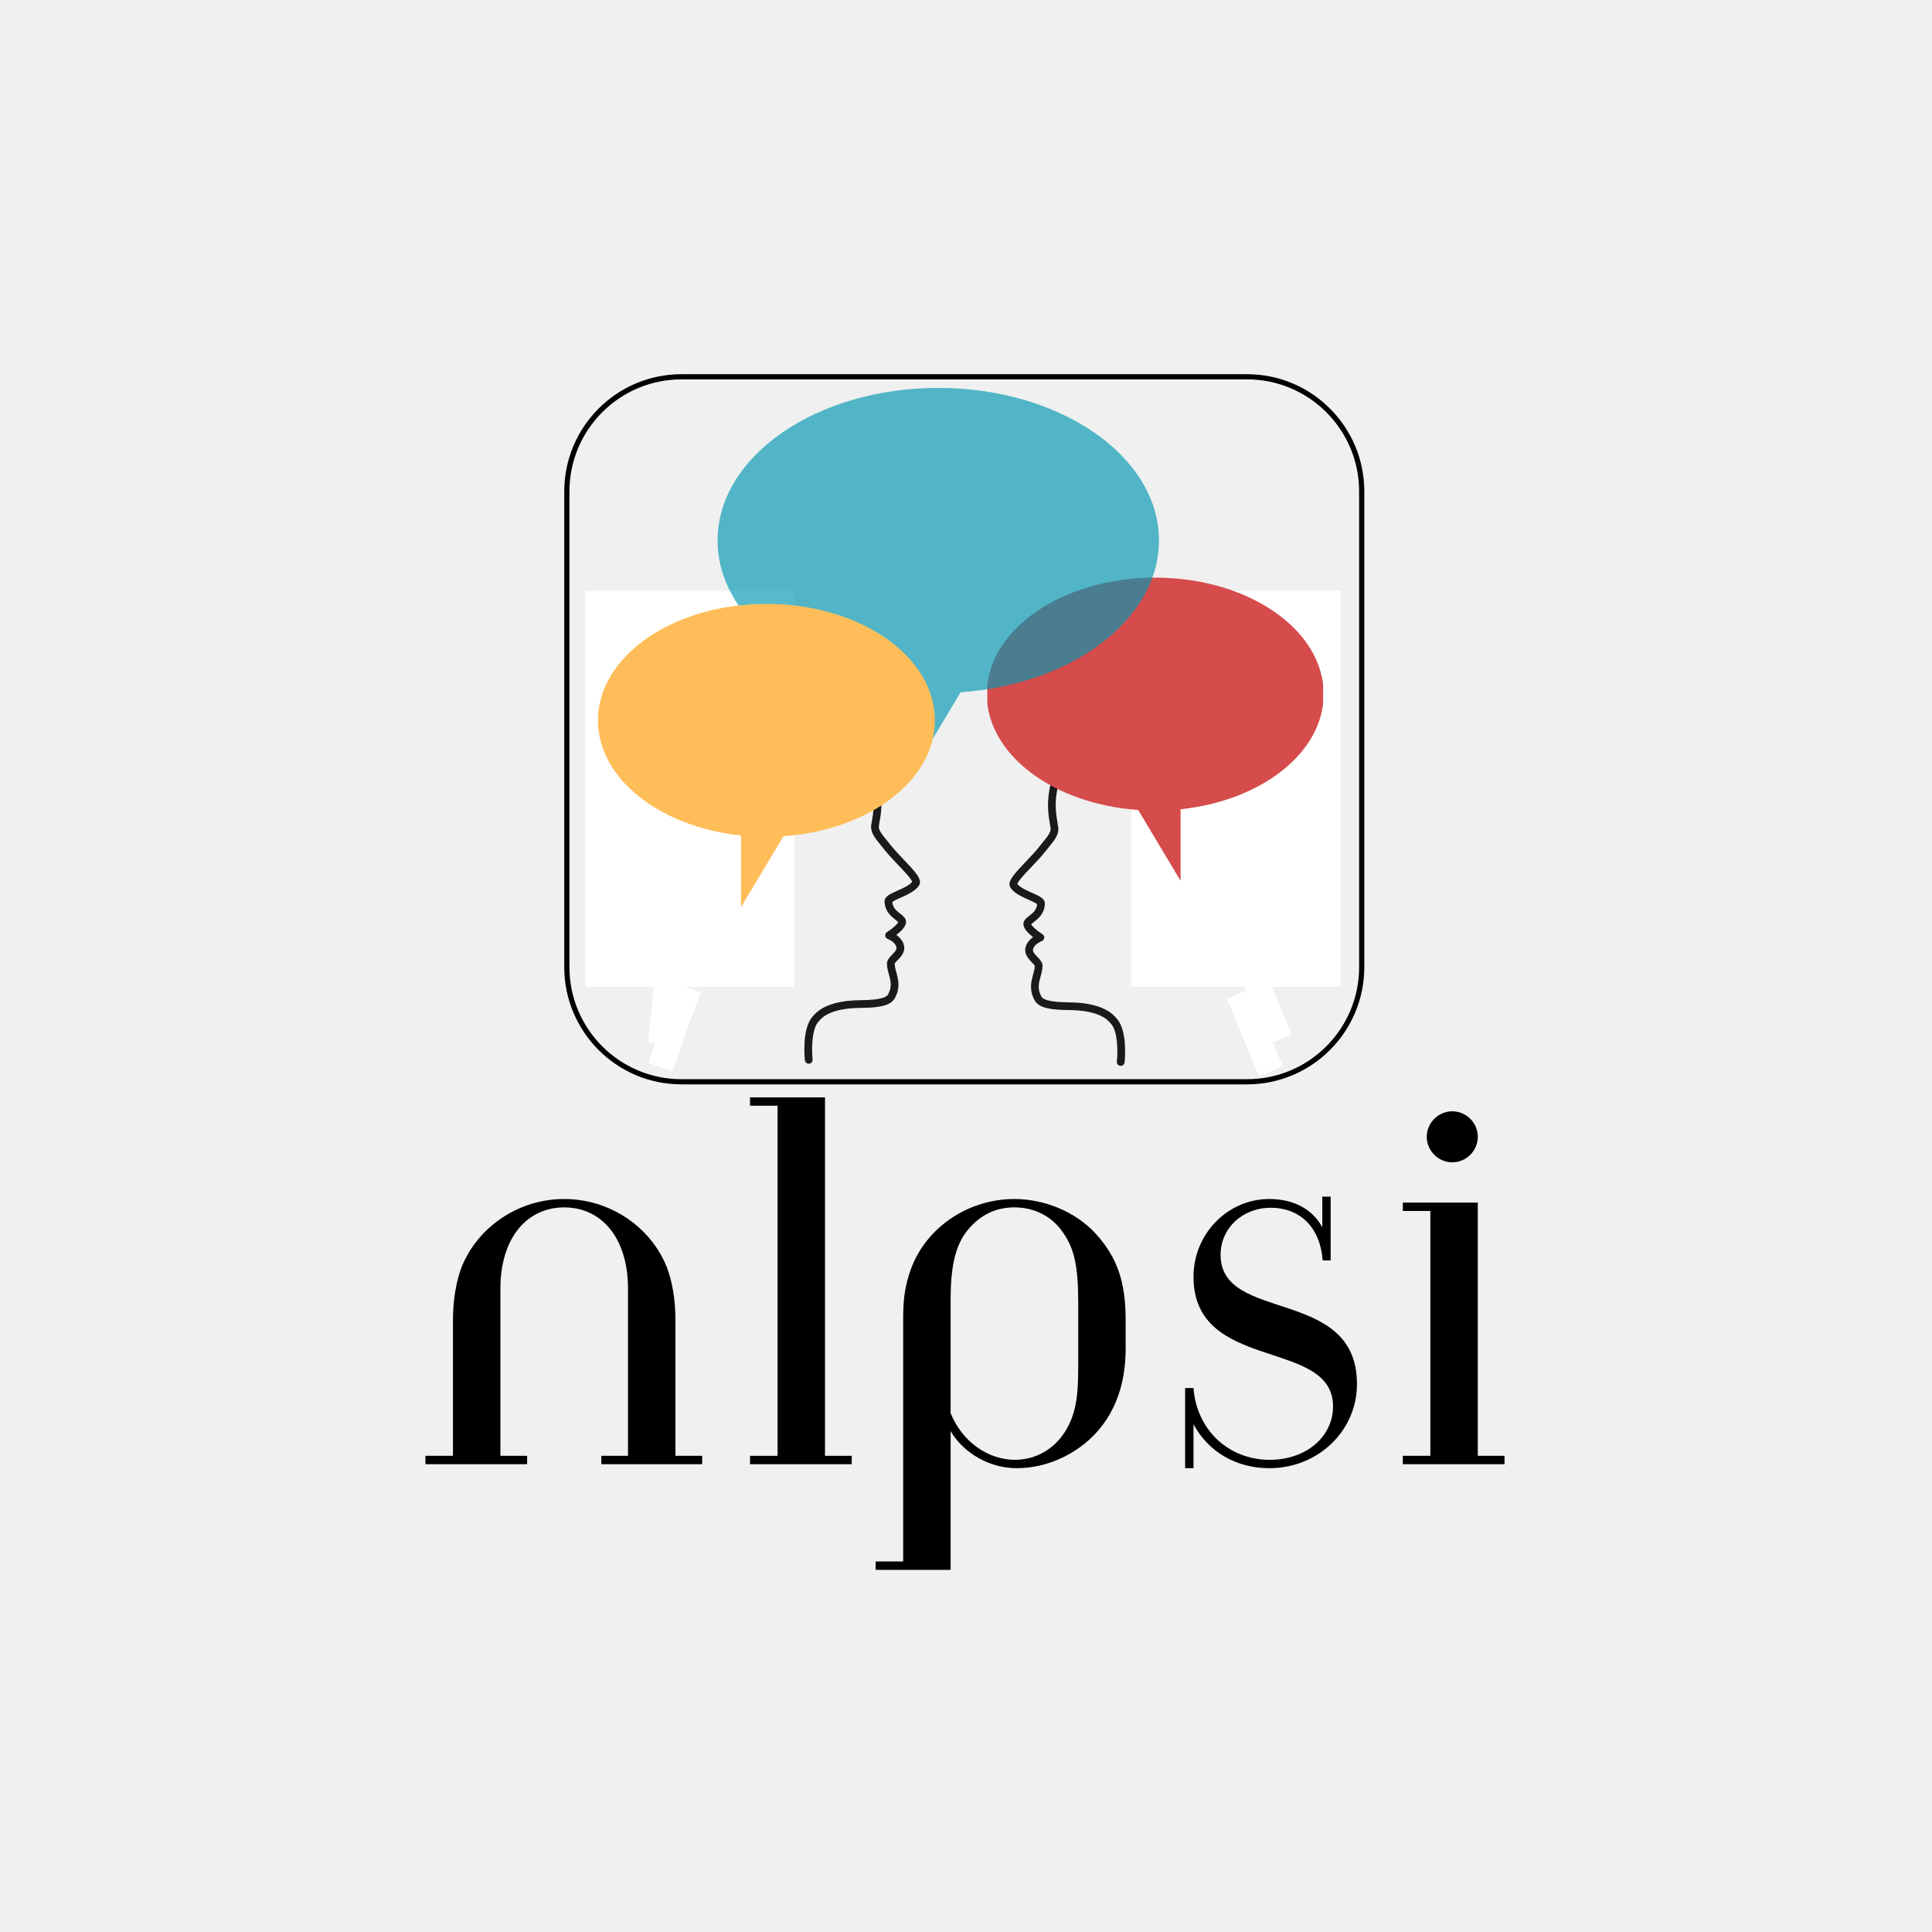
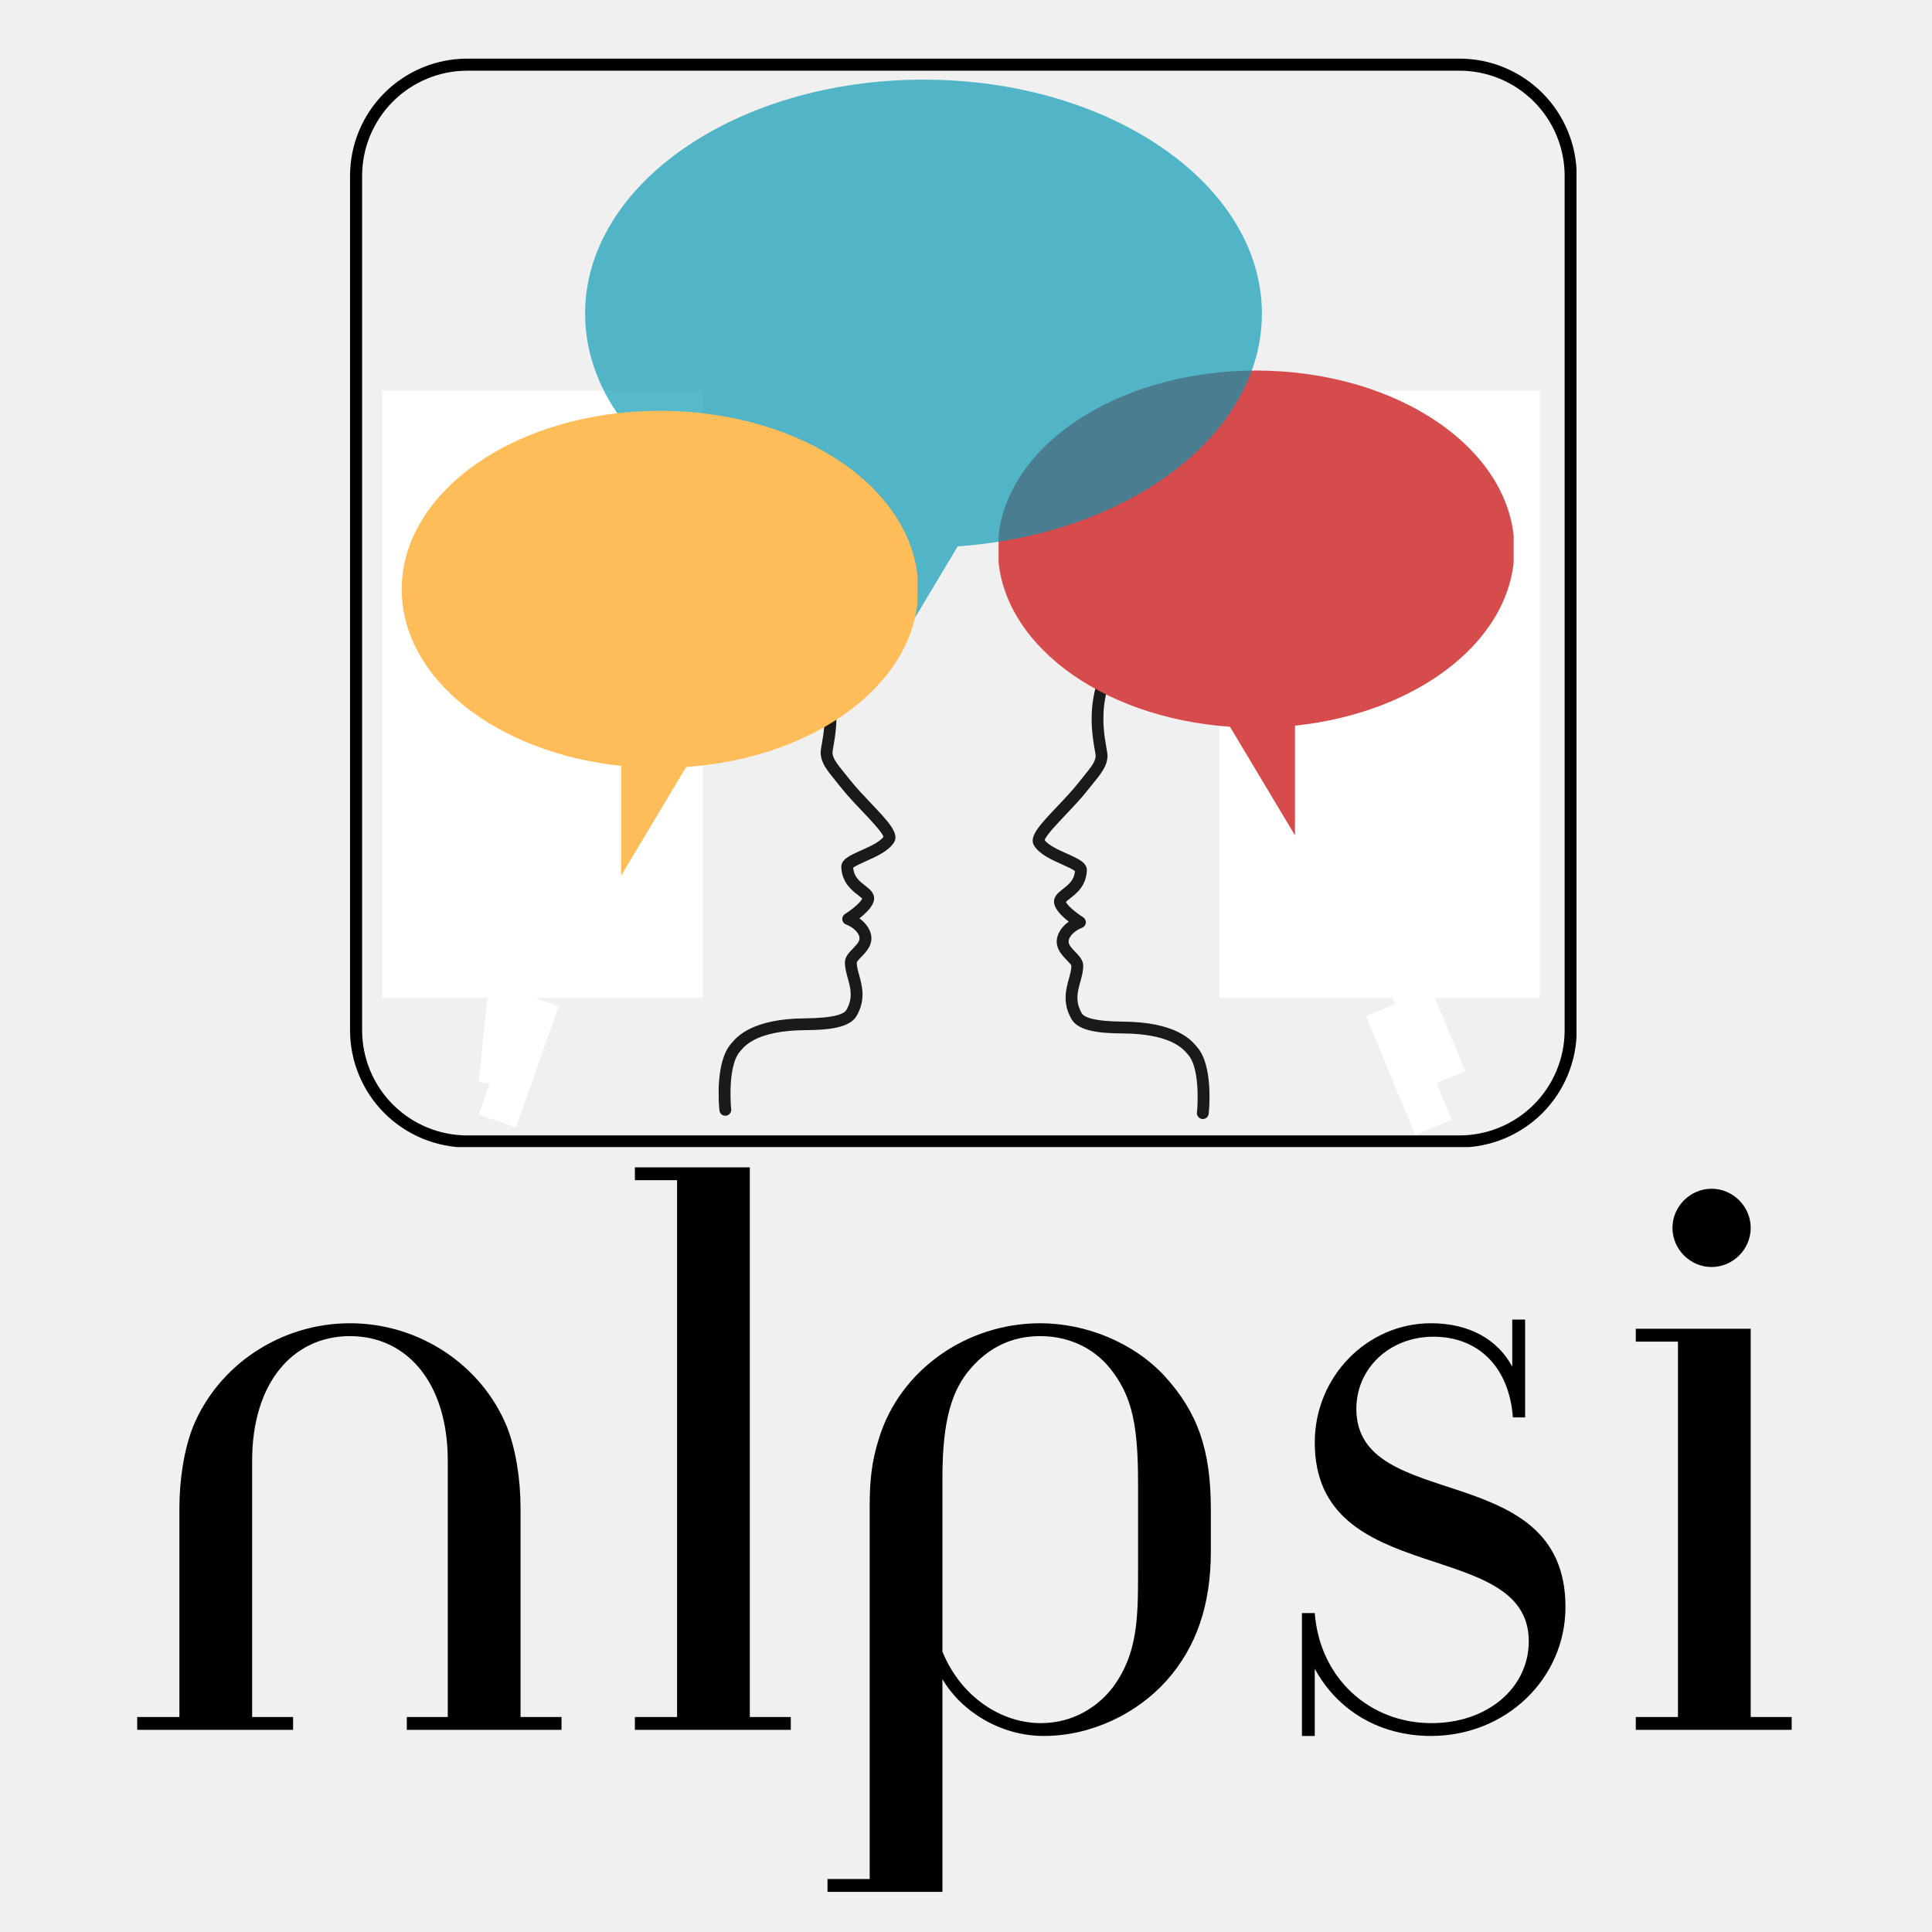
<svg xmlns="http://www.w3.org/2000/svg" width="1120" zoomAndPan="magnify" viewBox="0 0 840 840" height="1120" preserveAspectRatio="xMidYMid meet" version="1.0">
  <defs>
-     <filter x="0%" y="0%" width="100%" height="100%" id="1d38826dc9">
+     <filter x="0%" y="0%" width="100%" height="100%" id="c5ec8012ff">
      <feColorMatrix values="0 0 0 0 1 0 0 0 0 1 0 0 0 0 1 0 0 0 1 0" color-interpolation-filters="sRGB" />
    </filter>
    <g />
-     <clipPath id="65dff70776">
-       <path d="M 245.328 162.695 L 593.223 162.695 L 593.223 471.691 L 245.328 471.691 Z M 245.328 162.695 " clip-rule="nonzero" />
+     <clipPath id="e4f3bab6fb">
+       <path d="M 152.191 25.484 L 685.438 25.484 L 685.438 498.734 L 152.191 498.734 Z M 152.191 25.484 " clip-rule="nonzero" />
    </clipPath>
-     <clipPath id="70939a9cd3">
-       <path d="M 296.328 162.695 L 542.176 162.695 C 570.344 162.695 593.176 185.527 593.176 213.691 L 593.176 420.469 C 593.176 448.633 570.344 471.469 542.176 471.469 L 296.328 471.469 C 268.16 471.469 245.328 448.633 245.328 420.469 L 245.328 213.691 C 245.328 185.527 268.16 162.695 296.328 162.695 Z M 296.328 162.695 " clip-rule="nonzero" />
+     <clipPath id="4b153359c8">
+       <path d="M 203.191 25.484 L 634.527 25.484 C 648.055 25.484 661.023 30.859 670.59 40.422 C 680.152 49.988 685.527 62.961 685.527 76.484 L 685.527 447.914 C 685.527 461.438 680.152 474.41 670.59 483.973 C 661.023 493.539 648.055 498.91 634.527 498.91 L 203.191 498.91 C 189.664 498.91 176.691 493.539 167.129 483.973 C 157.562 474.41 152.191 461.438 152.191 447.914 L 152.191 76.484 C 152.191 62.961 157.562 49.988 167.129 40.422 C 176.691 30.859 189.664 25.484 203.191 25.484 Z M 203.191 25.484 " clip-rule="nonzero" />
    </clipPath>
-     <clipPath id="7038dad587">
-       <path d="M 438.906 304.414 L 578.965 304.414 L 578.965 463.414 L 438.906 463.414 Z M 438.906 304.414 " clip-rule="nonzero" />
+     <clipPath id="573318b25b">
+       <path d="M 448.992 242.777 L 663.188 242.777 L 663.188 486.527 L 448.992 486.527 Z M 448.992 242.777 " clip-rule="nonzero" />
    </clipPath>
-     <clipPath id="e3201867f5">
-       <path d="M 491.836 256.836 L 582.727 256.836 L 582.727 429.18 L 491.836 429.18 Z M 491.836 256.836 " clip-rule="nonzero" />
+     <clipPath id="8bff3adc72">
+       <path d="M 530.148 169.832 L 669.5 169.832 L 669.5 434 L 530.148 434 Z M 530.148 169.832 " clip-rule="nonzero" />
    </clipPath>
-     <clipPath id="5f0c047d2b">
-       <path d="M 259.988 303.48 L 399.992 303.48 L 399.992 462.48 L 259.988 462.48 Z M 259.988 303.48 " clip-rule="nonzero" />
+     <clipPath id="d1cba7a721">
+       <path d="M 175.137 241.348 L 389.168 241.348 L 389.168 485.098 L 175.137 485.098 Z M 175.137 241.348 " clip-rule="nonzero" />
    </clipPath>
-     <clipPath id="60d8c99ce5">
-       <path d="M 429.258 251.078 L 575.285 251.078 L 575.285 383 L 429.258 383 Z M 429.258 251.078 " clip-rule="nonzero" />
+     <clipPath id="14988b2b7d">
+       <path d="M 434.172 161.004 L 658.105 161.004 L 658.105 363.504 L 434.172 363.504 Z M 434.172 161.004 " clip-rule="nonzero" />
    </clipPath>
-     <clipPath id="66c4516086">
-       <path d="M 254.477 256.836 L 345.363 256.836 L 345.363 429.18 L 254.477 429.18 Z M 254.477 256.836 " clip-rule="nonzero" />
+     <clipPath id="8f0d9afab8">
+       <path d="M 166.215 169.832 L 305.57 169.832 L 305.57 434 L 166.215 434 Z M 166.215 169.832 " clip-rule="nonzero" />
    </clipPath>
-     <mask id="b232420baf">
-       <g filter="url(#1d38826dc9)">
+     <mask id="aa9727f23b">
+       <g filter="url(#c5ec8012ff)">
        <rect x="-84" width="1008" fill="#000000" y="-84" height="1008" fill-opacity="0.66" />
      </g>
    </mask>
-     <clipPath id="885c715938">
-       <path d="M 0.992 0.555 L 192.992 0.555 L 192.992 173.762 L 0.992 173.762 Z M 0.992 0.555 " clip-rule="nonzero" />
+     <clipPath id="03be3bc20c">
+       <path d="M 1.398 1.477 L 295.398 1.477 L 295.398 266.977 L 1.398 266.977 Z M 1.398 1.477 " clip-rule="nonzero" />
    </clipPath>
-     <clipPath id="315c1d5051">
-       <rect x="0" width="194" y="0" height="174" />
+     <clipPath id="7cbcd74ac6">
+       <rect x="0" width="297" y="0" height="268" />
    </clipPath>
-     <clipPath id="ac616c7786">
-       <path d="M 259.988 262.492 L 406.238 262.492 L 406.238 394.492 L 259.988 394.492 Z M 259.988 262.492 " clip-rule="nonzero" />
+     <clipPath id="1c9b9a85c0">
+       <path d="M 174.668 178.5 L 398.918 178.5 L 398.918 381 L 174.668 381 Z M 174.668 178.5 " clip-rule="nonzero" />
    </clipPath>
-     <clipPath id="ccff08f4ad">
-       <path d="M 281 427 L 305 427 L 305 466 L 281 466 Z M 281 427 " clip-rule="nonzero" />
+     <clipPath id="dba3f9c999">
+       <path d="M 208 431 L 243 431 L 243 491 L 208 491 Z M 208 431 " clip-rule="nonzero" />
    </clipPath>
-     <clipPath id="ed30fcc26d">
-       <path d="M 304.512 431.414 L 292.348 465.812 L 281.801 462.082 L 293.965 427.684 Z M 304.512 431.414 " clip-rule="nonzero" />
+     <clipPath id="5d01ad7891">
+       <path d="M 242.934 437.504 L 224.281 490.246 L 208.105 484.523 L 226.762 431.785 Z M 242.934 437.504 " clip-rule="nonzero" />
    </clipPath>
-     <clipPath id="a53730cc5a">
-       <path d="M 281 416 L 297 416 L 297 455 L 281 455 Z M 281 416 " clip-rule="nonzero" />
+     <clipPath id="6d8b4bb576">
+       <path d="M 208 414 L 231 414 L 231 473 L 208 473 Z M 208 414 " clip-rule="nonzero" />
    </clipPath>
-     <clipPath id="27f9e097ff">
-       <path d="M 296.723 417.801 L 292.926 454.086 L 281.801 452.922 L 285.598 416.637 Z M 296.723 417.801 " clip-rule="nonzero" />
+     <clipPath id="6a90607d3a">
+       <path d="M 230.992 416.629 L 225.168 472.266 L 208.109 470.48 L 213.93 414.844 Z M 230.992 416.629 " clip-rule="nonzero" />
    </clipPath>
-     <clipPath id="bfbe695ff6">
-       <path d="M 533 429 L 558 429 L 558 468 L 533 468 Z M 533 429 " clip-rule="nonzero" />
+     <clipPath id="9d6d50349d">
+       <path d="M 593 435 L 632 435 L 632 494 L 593 494 Z M 593 435 " clip-rule="nonzero" />
    </clipPath>
-     <clipPath id="8794e2ab0b">
-       <path d="M 543.773 429.926 L 557.734 463.633 L 547.398 467.914 L 533.438 434.207 Z M 543.773 429.926 " clip-rule="nonzero" />
+     <clipPath id="6df6b940b1">
+       <path d="M 609.777 435.219 L 631.184 486.902 L 615.332 493.465 L 593.93 441.781 Z M 609.777 435.219 " clip-rule="nonzero" />
    </clipPath>
-     <clipPath id="251e6b5c35">
-       <path d="M 537 416 L 562 416 L 562 455 L 537 455 Z M 537 416 " clip-rule="nonzero" />
+     <clipPath id="48c24af7b9">
+       <path d="M 599 414 L 638 414 L 638 473 L 599 473 Z M 599 414 " clip-rule="nonzero" />
    </clipPath>
-     <clipPath id="e016c3b4ed">
-       <path d="M 547.621 416.098 L 561.582 449.809 L 551.246 454.09 L 537.285 420.379 Z M 547.621 416.098 " clip-rule="nonzero" />
+     <clipPath id="f1602ff20d">
+       <path d="M 615.676 414.02 L 637.078 465.703 L 621.23 472.27 L 599.824 420.582 Z M 615.676 414.02 " clip-rule="nonzero" />
    </clipPath>
  </defs>
-   <g clip-path="url(#65dff70776)">
-     <g clip-path="url(#70939a9cd3)">
-       <path stroke-linecap="butt" transform="matrix(0.75, 0, 0, 0.75, 245.3281, 162.6941)" fill="none" stroke-linejoin="miter" d="M 68 0.002 L 395.797 0.002 C 433.354 0.002 463.797 30.444 463.797 67.996 L 463.797 343.7 C 463.797 381.252 433.354 411.7 395.797 411.7 L 68 411.7 C 30.443 411.7 -0 381.252 -0 343.7 L -0 67.996 C -0 30.444 30.443 0.002 68 0.002 Z M 68 0.002 " stroke="#000000" stroke-width="6" stroke-opacity="1" stroke-miterlimit="4" />
+   <g clip-path="url(#e4f3bab6fb)">
+     <g clip-path="url(#4b153359c8)">
+       <path stroke-linecap="butt" transform="matrix(0.75, 0, 0, 0.75, 152.1904, 25.48609)" fill="none" stroke-linejoin="miter" d="M 68.001 -0.002 L 643.116 -0.002 C 661.152 -0.002 678.444 7.164 691.199 19.914 C 703.949 32.67 711.116 49.966 711.116 67.998 L 711.116 563.237 C 711.116 581.269 703.949 598.565 691.199 611.315 C 678.444 624.071 661.152 631.232 643.116 631.232 L 68.001 631.232 C 49.965 631.232 32.668 624.071 19.918 611.315 C 7.163 598.565 0.001 581.269 0.001 563.237 L 0.001 67.998 C 0.001 49.966 7.163 32.67 19.918 19.914 C 32.668 7.164 49.965 -0.002 68.001 -0.002 Z M 68.001 -0.002 " stroke="#000000" stroke-width="14" stroke-opacity="1" stroke-miterlimit="4" />
    </g>
  </g>
-   <g clip-path="url(#7038dad587)">
-     <path fill="#1a1a1a" d="M 553 463.418 C 552.23 463.418 551.531 462.883 551.359 462.102 C 551.207 461.402 547.598 444.879 547.473 436.402 C 547.457 435.336 547.43 434.371 547.402 433.441 C 547.234 427.625 547.129 424.113 550.859 417.488 C 552.254 415 554.23 411.98 556.52 408.48 C 562.652 399.102 571.047 386.258 573.836 374.688 C 580.453 347.227 567.484 321.723 542.297 312.664 C 523.984 306.074 496.836 302.793 471.516 324.555 C 456.266 337.656 458.773 351.93 459.844 358.023 C 460.059 359.25 460.203 360.059 460.168 360.684 C 460.016 363.41 458.324 365.484 455.984 368.355 C 455.484 368.965 454.973 369.598 454.422 370.293 C 452.648 372.539 450.449 374.848 448.316 377.086 C 446.051 379.469 442.672 383.016 442.301 384.312 C 443.422 385.824 446.336 387.125 448.695 388.18 C 451.891 389.605 454.41 390.73 454.305 392.953 C 454.098 397.312 451.371 399.426 449.562 400.824 C 449.137 401.16 448.566 401.602 448.363 401.855 C 448.676 402.723 450.91 404.723 453.242 406.191 C 453.789 406.539 454.086 407.164 454.012 407.809 C 453.934 408.449 453.496 408.988 452.883 409.195 C 452.863 409.203 450.262 410.137 449.32 412.211 C 448.742 413.484 449.398 414.355 451.027 416.039 C 452.109 417.152 453.23 418.305 453.266 419.852 C 453.301 421.402 452.875 422.938 452.461 424.426 C 451.664 427.305 450.91 430.02 452.855 433.418 C 453.453 434.465 455.984 435.727 464.629 435.797 C 479.609 435.914 483.949 441.016 485.375 442.691 C 485.453 442.785 485.52 442.863 485.582 442.93 C 490.25 448.078 489.094 460.516 488.949 461.914 C 488.852 462.836 488.027 463.508 487.102 463.41 C 486.18 463.312 485.512 462.488 485.605 461.566 C 485.961 458.172 486.199 448.609 483.086 445.18 C 483.008 445.09 482.918 444.984 482.812 444.859 C 481.633 443.473 478.043 439.254 464.602 439.148 C 458.168 439.098 451.938 438.57 449.938 435.082 C 447.297 430.473 448.363 426.621 449.223 423.531 C 449.586 422.223 449.93 420.984 449.906 419.93 C 449.848 419.641 449.074 418.844 448.613 418.367 C 447.047 416.754 444.676 414.309 446.258 410.828 C 446.949 409.305 448.09 408.195 449.16 407.43 C 447.34 406.023 445.227 404.02 444.992 402.148 C 444.762 400.305 446.219 399.176 447.5 398.18 C 449.07 396.961 450.691 395.707 450.926 393.094 C 450.367 392.598 448.555 391.789 447.324 391.238 C 444.289 389.883 440.852 388.348 439.309 385.883 C 437.727 383.344 440.969 379.938 445.883 374.777 C 447.957 372.598 450.105 370.34 451.781 368.219 C 452.348 367.5 452.871 366.859 453.375 366.238 C 455.391 363.77 456.719 362.137 456.812 360.496 C 456.824 360.246 456.672 359.371 456.535 358.602 C 455.465 352.52 452.625 336.359 469.32 322.012 C 480.059 312.785 492.152 307.121 505.262 305.172 C 517.527 303.352 530.371 304.809 543.438 309.508 C 555.957 314.012 566.266 322.762 572.457 334.141 C 579.078 346.312 580.684 360.605 577.102 375.469 C 574.18 387.605 565.598 400.73 559.336 410.312 C 557.078 413.762 555.133 416.738 553.789 419.129 C 550.516 424.945 550.598 427.75 550.762 433.344 C 550.789 434.285 550.816 435.262 550.832 436.352 C 550.953 444.492 554.605 461.215 554.645 461.383 C 554.844 462.289 554.27 463.18 553.363 463.379 C 553.242 463.406 553.121 463.418 553 463.418 " fill-opacity="1" fill-rule="nonzero" />
+   <g clip-path="url(#573318b25b)">
+     <path fill="#1a1a1a" d="M 623.48 486.535 C 622.297 486.535 621.234 485.715 620.973 484.516 C 620.738 483.445 615.215 458.113 615.027 445.117 C 615.004 443.484 614.961 442.008 614.918 440.578 C 614.656 431.664 614.5 426.285 620.203 416.121 C 622.34 412.312 625.359 407.68 628.859 402.316 C 638.234 387.938 651.078 368.246 655.34 350.512 C 665.461 308.41 645.629 269.312 607.109 255.426 C 579.102 245.328 537.59 240.293 498.863 273.652 C 475.547 293.742 479.379 315.621 481.02 324.961 C 481.348 326.84 481.566 328.082 481.512 329.043 C 481.277 333.223 478.691 336.398 475.113 340.801 C 474.352 341.738 473.562 342.703 472.723 343.773 C 470.012 347.215 466.648 350.758 463.391 354.184 C 459.922 357.836 454.754 363.281 454.188 365.266 C 455.902 367.578 460.359 369.574 463.969 371.191 C 468.852 373.379 472.707 375.105 472.547 378.512 C 472.227 385.191 468.055 388.434 465.293 390.582 C 464.641 391.09 463.77 391.77 463.457 392.16 C 463.938 393.488 467.355 396.555 470.918 398.809 C 471.754 399.336 472.215 400.301 472.098 401.281 C 471.98 402.266 471.309 403.094 470.371 403.414 C 470.344 403.422 466.359 404.852 464.922 408.031 C 464.039 409.984 465.039 411.32 467.535 413.898 C 469.188 415.609 470.898 417.379 470.957 419.746 C 471.012 422.121 470.359 424.48 469.727 426.758 C 468.504 431.172 467.352 435.336 470.328 440.543 C 471.246 442.148 475.113 444.086 488.332 444.188 C 511.242 444.371 517.879 452.191 520.059 454.762 C 520.18 454.902 520.281 455.027 520.375 455.129 C 527.516 463.02 525.75 482.086 525.523 484.234 C 525.379 485.645 524.117 486.672 522.703 486.52 C 521.289 486.375 520.266 485.109 520.414 483.699 C 520.953 478.492 521.32 463.832 516.562 458.574 C 516.441 458.438 516.301 458.273 516.141 458.086 C 514.336 455.961 508.848 449.492 488.293 449.328 C 478.449 449.25 468.922 448.445 465.867 443.094 C 461.828 436.027 463.461 430.129 464.773 425.387 C 465.332 423.379 465.855 421.484 465.816 419.867 C 465.727 419.422 464.547 418.203 463.844 417.473 C 461.445 414.996 457.824 411.254 460.238 405.914 C 461.293 403.582 463.043 401.879 464.68 400.707 C 461.895 398.551 458.664 395.477 458.305 392.609 C 457.953 389.777 460.18 388.051 462.141 386.523 C 464.543 384.656 467.02 382.73 467.383 378.73 C 466.523 377.969 463.754 376.727 461.867 375.883 C 457.227 373.805 451.969 371.449 449.613 367.672 C 447.191 363.781 452.152 358.559 459.664 350.645 C 462.84 347.305 466.121 343.848 468.688 340.594 C 469.555 339.492 470.352 338.508 471.125 337.559 C 474.207 333.773 476.238 331.27 476.379 328.758 C 476.398 328.371 476.164 327.031 475.957 325.852 C 474.32 316.523 469.98 291.754 495.512 269.758 C 511.93 255.613 530.422 246.926 550.477 243.941 C 569.23 241.148 588.875 243.387 608.852 250.59 C 628.004 257.496 643.766 270.902 653.23 288.348 C 663.359 307.008 665.816 328.918 660.336 351.711 C 655.867 370.312 642.746 390.43 633.164 405.121 C 629.715 410.41 626.738 414.977 624.684 418.637 C 619.68 427.559 619.805 431.859 620.055 440.43 C 620.098 441.875 620.141 443.375 620.164 445.039 C 620.348 457.52 625.934 483.156 625.992 483.414 C 626.297 484.801 625.418 486.172 624.031 486.477 C 623.848 486.516 623.66 486.535 623.48 486.535 " fill-opacity="1" fill-rule="nonzero" />
  </g>
-   <g clip-path="url(#e3201867f5)">
-     <path fill="#ffffff" d="M 582.727 256.836 L 582.727 429.027 L 491.836 429.027 L 491.836 256.836 Z M 582.727 256.836 " fill-opacity="1" fill-rule="nonzero" />
+   <g clip-path="url(#8bff3adc72)">
+     <path fill="#ffffff" d="M 669.5 169.832 L 669.5 433.844 L 530.148 433.844 L 530.148 169.832 Z M 669.5 169.832 " fill-opacity="1" fill-rule="nonzero" />
  </g>
-   <g clip-path="url(#5f0c047d2b)">
-     <path fill="#1a1a1a" d="M 285.895 462.484 C 286.668 462.484 287.363 461.949 287.535 461.168 C 287.691 460.469 291.301 443.945 291.422 435.469 C 291.441 434.402 291.469 433.438 291.496 432.508 C 291.664 426.691 291.766 423.184 288.039 416.555 C 286.641 414.07 284.668 411.047 282.379 407.547 C 276.246 398.168 267.852 385.324 265.062 373.754 C 258.445 346.293 271.414 320.789 296.602 311.73 C 314.914 305.141 342.062 301.859 367.383 323.621 C 382.633 336.723 380.125 350.996 379.055 357.09 C 378.836 358.316 378.695 359.125 378.73 359.75 C 378.883 362.477 380.574 364.551 382.914 367.422 C 383.41 368.031 383.926 368.664 384.477 369.359 C 386.25 371.605 388.449 373.918 390.578 376.152 C 392.848 378.535 396.227 382.082 396.598 383.379 C 395.477 384.891 392.562 386.191 390.203 387.246 C 387.008 388.672 384.488 389.797 384.594 392.02 C 384.801 396.379 387.527 398.492 389.336 399.895 C 389.762 400.227 390.332 400.668 390.535 400.922 C 390.223 401.789 387.984 403.789 385.656 405.262 C 385.109 405.605 384.809 406.234 384.887 406.875 C 384.965 407.516 385.402 408.055 386.016 408.262 C 386.031 408.27 388.637 409.203 389.578 411.277 C 390.156 412.551 389.5 413.422 387.867 415.105 C 386.789 416.219 385.668 417.371 385.633 418.918 C 385.598 420.469 386.023 422.004 386.438 423.492 C 387.234 426.371 387.988 429.086 386.043 432.484 C 385.441 433.531 382.914 434.793 374.27 434.863 C 359.289 434.98 354.949 440.082 353.523 441.758 C 353.445 441.852 353.379 441.93 353.316 441.996 C 348.648 447.145 349.801 459.582 349.949 460.984 C 350.047 461.902 350.871 462.574 351.793 462.477 C 352.719 462.379 353.387 461.555 353.293 460.633 C 352.938 457.238 352.699 447.676 355.809 444.246 C 355.891 444.156 355.98 444.051 356.086 443.926 C 357.266 442.539 360.855 438.32 374.297 438.215 C 380.73 438.164 386.961 437.637 388.961 434.148 C 391.602 429.539 390.531 425.691 389.676 422.598 C 389.312 421.289 388.969 420.051 388.992 418.996 C 389.051 418.707 389.824 417.91 390.285 417.434 C 391.852 415.82 394.219 413.379 392.641 409.895 C 391.949 408.371 390.805 407.262 389.738 406.496 C 391.555 405.09 393.668 403.086 393.902 401.215 C 394.137 399.371 392.68 398.242 391.395 397.246 C 389.828 396.027 388.207 394.773 387.969 392.16 C 388.531 391.664 390.344 390.855 391.574 390.305 C 394.609 388.949 398.047 387.414 399.59 384.949 C 401.172 382.414 397.926 379.004 393.016 373.844 C 390.938 371.664 388.793 369.406 387.117 367.285 C 386.551 366.566 386.027 365.926 385.52 365.305 C 383.508 362.836 382.176 361.203 382.086 359.566 C 382.074 359.312 382.227 358.438 382.363 357.668 C 383.434 351.586 386.27 335.426 369.578 321.078 C 358.84 311.852 346.746 306.188 333.633 304.238 C 321.371 302.418 308.527 303.875 295.461 308.574 C 282.938 313.078 272.633 321.828 266.441 333.207 C 259.82 345.379 258.211 359.672 261.797 374.539 C 264.719 386.672 273.301 399.797 279.562 409.379 C 281.82 412.828 283.766 415.805 285.109 418.195 C 288.383 424.012 288.297 426.82 288.137 432.41 C 288.109 433.352 288.082 434.328 288.062 435.418 C 287.945 443.559 284.293 460.281 284.254 460.449 C 284.055 461.355 284.629 462.246 285.535 462.445 C 285.656 462.473 285.777 462.484 285.895 462.484 " fill-opacity="1" fill-rule="nonzero" />
+   <g clip-path="url(#d1cba7a721)">
+     <path fill="#1a1a1a" d="M 214.844 485.105 C 216.023 485.105 217.09 484.285 217.352 483.082 C 217.586 482.012 223.105 456.684 223.297 443.688 C 223.32 442.055 223.363 440.578 223.406 439.148 C 223.664 430.234 223.82 424.852 218.121 414.691 C 215.984 410.883 212.961 406.25 209.465 400.883 C 200.086 386.508 187.246 366.816 182.984 349.078 C 172.863 306.98 192.695 267.879 231.215 253.996 C 259.219 243.895 300.734 238.859 339.461 272.223 C 362.777 292.309 358.941 314.188 357.305 323.531 C 356.977 325.41 356.758 326.652 356.812 327.609 C 357.043 331.789 359.633 334.969 363.211 339.371 C 363.973 340.305 364.758 341.273 365.602 342.344 C 368.312 345.781 371.676 349.328 374.934 352.754 C 378.398 356.406 383.566 361.848 384.133 363.836 C 382.422 366.148 377.965 368.145 374.355 369.762 C 369.473 371.949 365.613 373.676 365.777 377.078 C 366.094 383.762 370.266 387.004 373.027 389.148 C 373.684 389.66 374.555 390.336 374.867 390.727 C 374.387 392.059 370.965 395.125 367.406 397.379 C 366.57 397.906 366.109 398.867 366.227 399.852 C 366.344 400.836 367.012 401.664 367.949 401.98 C 367.98 401.992 371.965 403.422 373.402 406.602 C 374.285 408.555 373.285 409.891 370.789 412.469 C 369.133 414.18 367.422 415.945 367.367 418.316 C 367.312 420.691 367.965 423.047 368.598 425.328 C 369.816 429.738 370.973 433.906 367.996 439.113 C 367.078 440.719 363.211 442.656 349.992 442.758 C 327.082 442.938 320.445 450.758 318.266 453.328 C 318.145 453.473 318.039 453.594 317.949 453.695 C 310.809 461.59 312.574 480.652 312.797 482.801 C 312.945 484.215 314.207 485.242 315.621 485.09 C 317.031 484.941 318.055 483.68 317.91 482.266 C 317.367 477.062 317.004 462.402 321.762 457.145 C 321.883 457.008 322.023 456.844 322.184 456.656 C 323.988 454.527 329.477 448.059 350.031 447.898 C 359.871 447.82 369.402 447.012 372.457 441.664 C 376.496 434.598 374.859 428.695 373.551 423.957 C 372.992 421.949 372.469 420.051 372.504 418.438 C 372.594 417.992 373.777 416.773 374.48 416.043 C 376.879 413.566 380.5 409.82 378.086 404.484 C 377.027 402.148 375.281 400.449 373.645 399.273 C 376.426 397.121 379.66 394.047 380.016 391.18 C 380.371 388.348 378.145 386.617 376.184 385.09 C 373.781 383.227 371.305 381.301 370.941 377.297 C 371.801 376.535 374.57 375.297 376.457 374.453 C 381.094 372.375 386.355 370.02 388.711 366.242 C 391.133 362.352 386.172 357.125 378.656 349.215 C 375.484 345.871 372.199 342.414 369.637 339.164 C 368.77 338.062 367.973 337.078 367.195 336.129 C 364.117 332.34 362.082 329.84 361.941 327.324 C 361.926 326.938 362.16 325.602 362.367 324.418 C 364.004 315.094 368.344 290.32 342.812 268.328 C 326.391 254.18 307.898 245.496 287.848 242.512 C 269.09 239.719 249.449 241.957 229.473 249.16 C 210.32 256.062 194.559 269.473 185.09 286.918 C 174.965 305.578 172.508 327.488 177.988 350.281 C 182.457 368.879 195.578 389 205.16 403.691 C 208.609 408.977 211.586 413.547 213.641 417.207 C 218.645 426.125 218.516 430.426 218.27 439 C 218.227 440.445 218.184 441.941 218.16 443.609 C 217.977 456.09 212.391 481.727 212.332 481.984 C 212.027 483.371 212.906 484.738 214.293 485.043 C 214.477 485.086 214.66 485.105 214.844 485.105 " fill-opacity="1" fill-rule="nonzero" />
  </g>
-   <g clip-path="url(#60d8c99ce5)">
-     <path fill="#d64b4b" d="M 575.512 301.781 C 575.512 273.816 542.723 251.148 502.273 251.148 C 461.824 251.148 429.035 273.816 429.035 301.781 C 429.035 328.016 457.895 349.59 494.863 352.156 L 513.297 382.965 L 513.297 351.84 C 548.516 348.164 575.512 327.156 575.512 301.781 " fill-opacity="1" fill-rule="nonzero" />
+   <g clip-path="url(#14988b2b7d)">
+     <path fill="#d64b4b" d="M 658.426 238.746 C 658.426 195.875 608.152 161.117 546.137 161.117 C 484.125 161.117 433.852 195.875 433.852 238.746 C 433.852 278.973 478.102 312.043 534.781 315.98 L 563.043 363.215 L 563.043 315.5 C 617.035 309.863 658.426 277.648 658.426 238.746 " fill-opacity="1" fill-rule="nonzero" />
  </g>
-   <g clip-path="url(#66c4516086)">
-     <path fill="#ffffff" d="M 345.363 256.836 L 345.363 429.027 L 254.477 429.027 L 254.477 256.836 Z M 345.363 256.836 " fill-opacity="1" fill-rule="nonzero" />
+   <g clip-path="url(#8f0d9afab8)">
+     <path fill="#ffffff" d="M 305.57 169.832 L 305.57 433.844 L 166.215 433.844 L 166.215 169.832 Z M 305.57 169.832 " fill-opacity="1" fill-rule="nonzero" />
  </g>
-   <g mask="url(#b232420baf)">
-     <g transform="matrix(1, 0, 0, 1, 311, 168)">
-       <g clip-path="url(#315c1d5051)">
-         <g clip-path="url(#885c715938)">
-           <path fill="#0097b2" d="M 0.988 66.988 C 0.988 30.355 43.949 0.652 96.945 0.652 C 149.941 0.652 192.902 30.355 192.902 66.988 C 192.902 101.367 155.09 129.629 106.652 132.992 L 82.5 173.355 L 82.5 132.578 C 36.359 127.762 0.988 100.234 0.988 66.988 " fill-opacity="1" fill-rule="nonzero" />
+   <g mask="url(#aa9727f23b)">
+     <g transform="matrix(1, 0, 0, 1, 253, 33)">
+       <g clip-path="url(#7cbcd74ac6)">
+         <g clip-path="url(#03be3bc20c)">
+           <path fill="#0097b2" d="M 1.391 103.34 C 1.391 47.168 67.266 1.625 148.523 1.625 C 229.777 1.625 295.652 47.168 295.652 103.34 C 295.652 156.047 237.672 199.383 163.406 204.539 L 126.371 266.43 L 126.371 203.906 C 55.625 196.523 1.391 154.316 1.391 103.34 " fill-opacity="1" fill-rule="nonzero" />
        </g>
      </g>
    </g>
  </g>
-   <g clip-path="url(#ac616c7786)">
-     <path fill="#ffbd59" d="M 259.988 313.191 C 259.988 285.23 292.777 262.559 333.227 262.559 C 373.676 262.559 406.465 285.23 406.465 313.191 C 406.465 339.43 377.605 361 340.637 363.566 L 322.199 394.375 L 322.199 363.254 C 286.984 359.578 259.988 338.566 259.988 313.191 " fill-opacity="1" fill-rule="nonzero" />
+   <g clip-path="url(#1c9b9a85c0)">
+     <path fill="#ffbd59" d="M 174.66 256.242 C 174.66 213.371 224.934 178.617 286.949 178.617 C 348.965 178.617 399.238 213.371 399.238 256.242 C 399.238 296.469 354.988 329.543 298.309 333.477 L 270.047 380.711 L 270.047 332.996 C 216.051 327.359 174.66 295.148 174.66 256.242 " fill-opacity="1" fill-rule="nonzero" />
  </g>
-   <g clip-path="url(#ccff08f4ad)">
-     <g clip-path="url(#ed30fcc26d)">
-       <path fill="#ffffff" d="M 304.512 431.414 L 292.344 465.82 L 281.797 462.09 L 293.965 427.684 Z M 304.512 431.414 " fill-opacity="1" fill-rule="nonzero" />
+   <g clip-path="url(#dba3f9c999)">
+     <g clip-path="url(#5d01ad7891)">
+       <path fill="#ffffff" d="M 242.934 437.504 L 224.277 490.254 L 208.102 484.535 L 226.762 431.785 Z M 242.934 437.504 " fill-opacity="1" fill-rule="nonzero" />
    </g>
  </g>
-   <g clip-path="url(#a53730cc5a)">
-     <g clip-path="url(#27f9e097ff)">
-       <path fill="#ffffff" d="M 296.723 417.801 L 292.926 454.094 L 281.797 452.93 L 285.598 416.637 Z M 296.723 417.801 " fill-opacity="1" fill-rule="nonzero" />
+   <g clip-path="url(#6d8b4bb576)">
+     <g clip-path="url(#6a90607d3a)">
+       <path fill="#ffffff" d="M 230.992 416.629 L 225.168 472.277 L 208.105 470.492 L 213.93 414.844 Z M 230.992 416.629 " fill-opacity="1" fill-rule="nonzero" />
    </g>
  </g>
-   <g clip-path="url(#bfbe695ff6)">
-     <g clip-path="url(#8794e2ab0b)">
-       <path fill="#ffffff" d="M 543.773 429.926 L 557.738 463.641 L 547.402 467.922 L 533.438 434.207 Z M 543.773 429.926 " fill-opacity="1" fill-rule="nonzero" />
+   <g clip-path="url(#9d6d50349d)">
+     <g clip-path="url(#6df6b940b1)">
+       <path fill="#ffffff" d="M 609.777 435.219 L 631.188 486.91 L 615.336 493.477 L 593.93 441.781 Z M 609.777 435.219 " fill-opacity="1" fill-rule="nonzero" />
    </g>
  </g>
-   <g clip-path="url(#251e6b5c35)">
-     <g clip-path="url(#e016c3b4ed)">
-       <path fill="#ffffff" d="M 547.621 416.098 L 561.582 449.816 L 551.246 454.098 L 537.285 420.379 Z M 547.621 416.098 " fill-opacity="1" fill-rule="nonzero" />
+   <g clip-path="url(#48c24af7b9)">
+     <g clip-path="url(#f1602ff20d)">
+       <path fill="#ffffff" d="M 615.676 414.02 L 637.082 465.715 L 621.234 472.277 L 599.824 420.582 Z M 615.676 414.02 " fill-opacity="1" fill-rule="nonzero" />
    </g>
  </g>
  <g fill="#000000" fill-opacity="1">
-     <g transform="translate(175.4389, 636.6053)">
+     <g transform="translate(45.02981, 752.1072)">
      <g>
-         <path d="M 129.859 0 L 129.859 -3.641 L 118.234 -3.641 L 118.234 -62.766 C 118.234 -71.25 116.859 -79.578 114.422 -85.828 C 107.312 -103.328 89.641 -115.297 69.875 -115.297 C 50.109 -115.297 32.422 -103.328 25.312 -85.828 C 22.891 -79.578 21.5 -71.25 21.5 -62.766 L 21.5 -3.641 L 9.531 -3.641 L 9.531 0 L 53.75 0 L 53.75 -3.641 L 42.125 -3.641 L 42.125 -76.281 C 42.125 -98.484 53.75 -111.656 69.875 -111.656 C 86 -111.656 97.609 -98.484 97.609 -76.281 L 97.609 -3.641 L 86 -3.641 L 86 0 Z M 129.859 0 " />
+         <path d="M 199.109 0 L 199.109 -5.578 L 181.297 -5.578 L 181.297 -96.234 C 181.297 -109.25 179.172 -122.016 175.453 -131.578 C 164.547 -158.438 137.438 -176.781 107.125 -176.781 C 76.828 -176.781 49.703 -158.438 38.812 -131.578 C 35.094 -122.016 32.969 -109.25 32.969 -96.234 L 32.969 -5.578 L 14.625 -5.578 L 14.625 0 L 82.406 0 L 82.406 -5.578 L 64.594 -5.578 L 64.594 -116.969 C 64.594 -150.984 82.406 -171.188 107.125 -171.188 C 131.844 -171.188 149.656 -150.984 149.656 -116.969 L 149.656 -5.578 L 131.844 -5.578 L 131.844 0 Z M 199.109 0 " />
      </g>
    </g>
  </g>
  <g fill="#000000" fill-opacity="1">
-     <g transform="translate(314.8359, 636.6053)">
+     <g transform="translate(258.7585, 752.1072)">
      <g>
-         <path d="M 55.484 0 L 55.484 -3.641 L 43.859 -3.641 L 43.859 -159.5 L 11.266 -159.5 L 11.266 -155.859 L 23.234 -155.859 L 23.234 -3.641 L 11.266 -3.641 L 11.266 0 Z M 55.484 0 " />
+         <path d="M 85.062 0 L 85.062 -5.578 L 67.25 -5.578 L 67.25 -244.562 L 17.281 -244.562 L 17.281 -238.984 L 35.625 -238.984 L 35.625 -5.578 L 17.281 -5.578 L 17.281 0 Z M 85.062 0 " />
      </g>
    </g>
  </g>
  <g fill="#000000" fill-opacity="1">
-     <g transform="translate(371.1842, 636.6053)">
+     <g transform="translate(345.1538, 752.1072)">
      <g>
-         <path d="M 97.609 -44.562 C 97.609 -31.547 97.438 -21.5 90.5 -12.141 C 86.859 -7.281 79.922 -1.906 70.047 -1.906 C 58.781 -1.906 47.328 -9.359 42.125 -22.188 L 42.125 -71.438 C 42.125 -88.078 44.906 -96.562 50.281 -102.641 C 55.312 -108.359 61.719 -111.656 69.875 -111.656 C 78.719 -111.656 86 -107.672 90.5 -101.422 C 95.875 -94.141 97.609 -86.344 97.609 -70.047 Z M 21.5 42.297 L 9.531 42.297 L 9.531 45.938 L 42.125 45.938 L 42.125 -14.391 C 47.5 -5.203 58.594 1.734 70.906 1.734 C 84.438 1.734 97.438 -4.688 105.766 -14.047 C 114.078 -23.406 118.234 -35.375 118.234 -50.453 L 118.234 -62.594 C 118.234 -79.234 114.594 -89.984 105.062 -100.391 C 96.219 -109.922 82.703 -115.297 69.875 -115.297 C 48.891 -115.297 30 -101.938 24.094 -82.531 C 22.016 -75.938 21.5 -70.562 21.5 -63.109 Z M 21.5 42.297 " />
+         <path d="M 149.656 -68.312 C 149.656 -48.375 149.391 -32.969 138.766 -18.609 C 133.188 -11.172 122.547 -2.922 107.391 -2.922 C 90.109 -2.922 72.578 -14.359 64.594 -34.031 L 64.594 -109.516 C 64.594 -135.047 68.844 -148.062 77.094 -157.375 C 84.797 -166.141 94.641 -171.188 107.125 -171.188 C 120.688 -171.188 131.844 -165.078 138.766 -155.516 C 147 -144.344 149.656 -132.375 149.656 -107.391 Z M 32.969 64.859 L 14.625 64.859 L 14.625 70.438 L 64.594 70.438 L 64.594 -22.062 C 72.844 -7.969 89.844 2.656 108.719 2.656 C 129.453 2.656 149.391 -7.172 162.156 -21.531 C 174.922 -35.891 181.297 -54.234 181.297 -77.359 L 181.297 -95.969 C 181.297 -121.484 175.719 -137.969 161.094 -153.922 C 147.531 -168.531 126.797 -176.781 107.125 -176.781 C 74.969 -176.781 45.984 -156.312 36.953 -126.531 C 33.766 -116.438 32.969 -108.188 32.969 -96.766 Z M 32.969 64.859 " />
      </g>
    </g>
  </g>
  <g fill="#000000" fill-opacity="1">
-     <g transform="translate(501.5654, 636.6053)">
+     <g transform="translate(545.0592, 752.1072)">
      <g>
-         <path d="M 76.984 -88.594 L 76.984 -116.328 L 73.344 -116.328 L 73.344 -102.984 C 69.172 -110.781 61.031 -115.297 50.281 -115.297 C 32.25 -115.297 17.344 -100.203 17.344 -81.484 C 17.344 -39.703 78.016 -54.953 78.016 -25.141 C 78.016 -11.969 66.406 -1.906 50.453 -1.906 C 32.594 -1.906 18.719 -14.906 17.344 -33.109 L 13.703 -33.109 L 13.703 1.734 L 17.344 1.734 L 17.344 -17.344 C 23.922 -5.203 36.062 1.734 50.281 1.734 C 71.609 1.734 88.422 -14.562 88.422 -34.844 C 88.422 -77.328 29.125 -61.203 29.125 -91.016 C 29.125 -102.469 38.484 -111.484 50.969 -111.484 C 63.797 -111.484 72.469 -102.812 73.516 -88.594 Z M 76.984 -88.594 " />
+         <path d="M 118.031 -135.844 L 118.031 -178.375 L 112.438 -178.375 L 112.438 -157.906 C 106.062 -169.859 93.578 -176.781 77.094 -176.781 C 49.438 -176.781 26.578 -153.656 26.578 -124.938 C 26.578 -60.875 119.625 -84.266 119.625 -38.547 C 119.625 -18.344 101.812 -2.922 77.359 -2.922 C 49.969 -2.922 28.703 -22.859 26.578 -50.766 L 21 -50.766 L 21 2.656 L 26.578 2.656 L 26.578 -26.578 C 36.688 -7.969 55.297 2.656 77.094 2.656 C 109.781 2.656 135.578 -22.328 135.578 -53.438 C 135.578 -118.562 44.656 -93.844 44.656 -139.562 C 44.656 -157.109 59.016 -170.922 78.156 -170.922 C 97.828 -170.922 111.109 -157.641 112.719 -135.844 Z M 118.031 -135.844 " />
      </g>
    </g>
  </g>
  <g fill="#000000" fill-opacity="1">
-     <g transform="translate(598.6579, 636.6053)">
+     <g transform="translate(693.9249, 752.1072)">
      <g>
-         <path d="M 43.859 -142.344 C 43.859 -148.406 38.844 -153.438 32.766 -153.438 C 26.703 -153.438 21.672 -148.406 21.672 -142.344 C 21.672 -136.266 26.703 -131.25 32.766 -131.25 C 38.844 -131.25 43.859 -136.266 43.859 -142.344 Z M 55.484 0 L 55.484 -3.641 L 43.859 -3.641 L 43.859 -113.734 L 11.266 -113.734 L 11.266 -110.094 L 23.234 -110.094 L 23.234 -3.641 L 11.266 -3.641 L 11.266 0 Z M 55.484 0 " />
+         <path d="M 67.25 -218.25 C 67.25 -227.547 59.547 -235.266 50.234 -235.266 C 40.938 -235.266 33.234 -227.547 33.234 -218.25 C 33.234 -208.938 40.938 -201.234 50.234 -201.234 C 59.547 -201.234 67.25 -208.938 67.25 -218.25 Z M 85.062 0 L 85.062 -5.578 L 67.25 -5.578 L 67.25 -174.391 L 17.281 -174.391 L 17.281 -168.797 L 35.625 -168.797 L 35.625 -5.578 L 17.281 -5.578 L 17.281 0 Z M 85.062 0 " />
      </g>
    </g>
  </g>
</svg>
